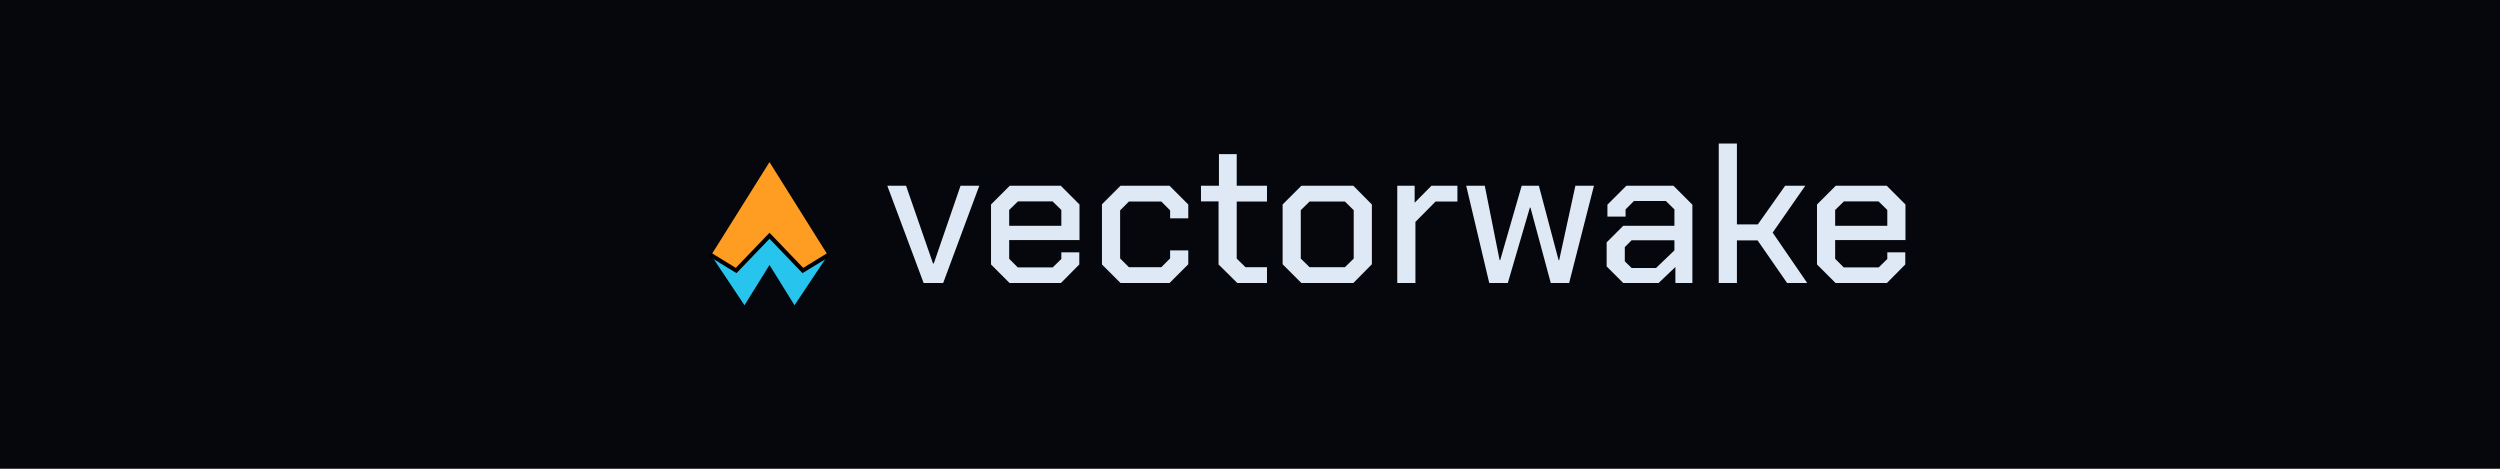
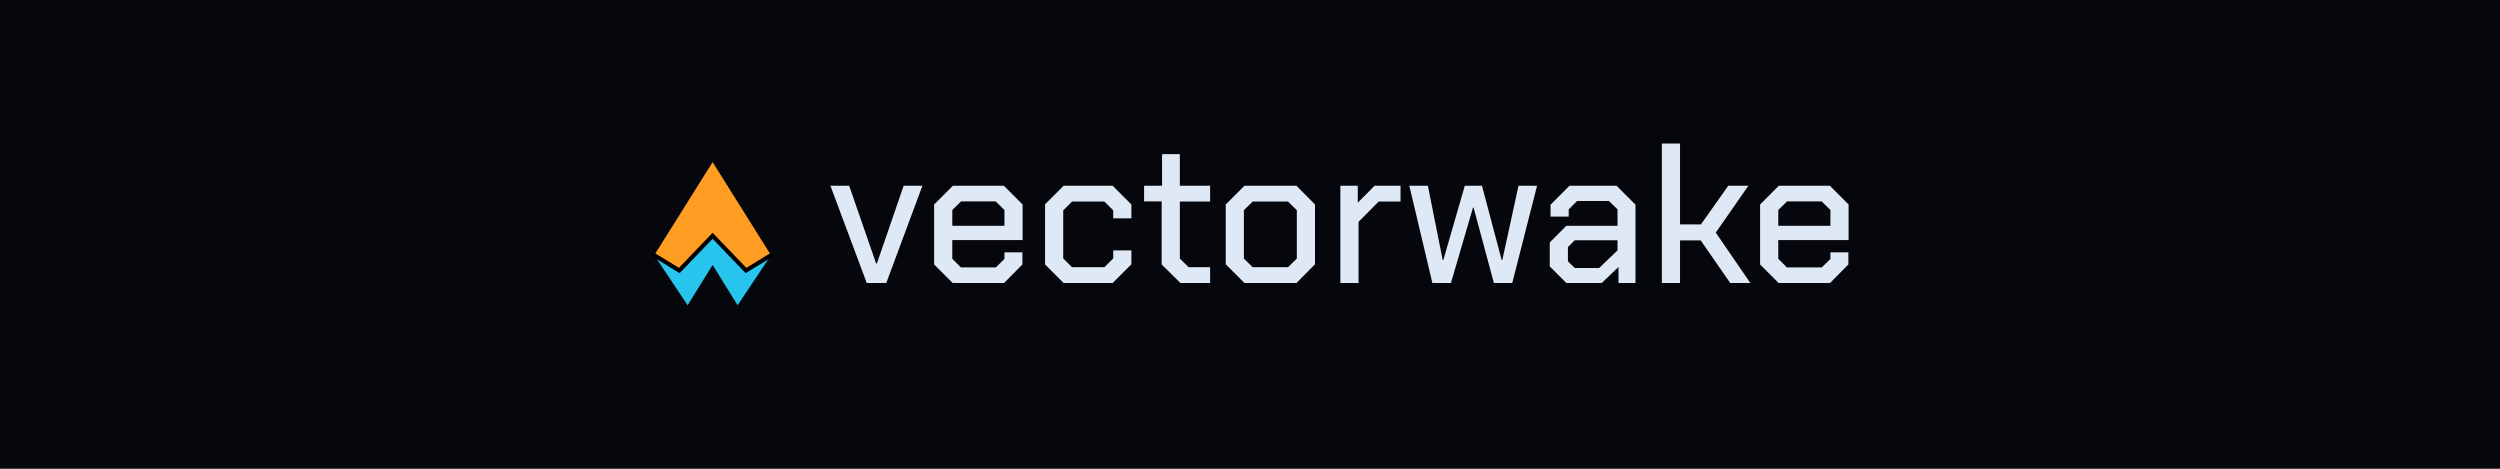
<svg xmlns="http://www.w3.org/2000/svg" width="1280" height="240" viewBox="0 0 1280 240" role="img" aria-label="vectorwake">
  <path d="M0,0H1280V240H0Z" fill="#05070c" />
-   <g transform="translate(364.1 83) scale(.7115)">
+   <g transform="translate(334.975 83) scale(.7115)">
    <path fill="#ff9d22" d="M42 0L84 67L66 78L42 53L18 78L0 67Z" />
    <path fill="#27c5ed" d="M0 67L18 78L42 53L66 78L84 67L60 103L42 74L24 103Z" />
    <path fill="none" stroke="#000" stroke-width="3" stroke-linecap="square" stroke-linejoin="miter" d="M0 67L18 78L42 53L66 78L84 67" />
  </g>
-   <path transform="translate(453.3,144.9)" d="M1 -49.8H10.6L24.4 -10H24.8L38.5 -49.8H48.1L29.6 0H19.6ZM54.1 -9.5V-40.2L63.7 -49.8H89.8L99.4 -40.2V-22H63.4V-12.4L67.8 -8H85.7L90.1 -12.3V-15.7H99.3V-9.5L89.9 0H63.6ZM90.1 -29.3V-37.4L85.6 -41.8H67.9L63.4 -37.4V-29.3ZM110.9 -9.5V-40.3L120.4 -49.8H145.5L155.1 -40.2V-33.1H145.8V-37.2L141.3 -41.7H124.7L120.2 -37.2V-12.6L124.7 -8.1H141.3L145.8 -12.6V-16.7H155.1V-9.6L145.5 0H120.4ZM170.6 -9.5V-41.8H161.6V-49.8H170.8V-66H179.9V-49.8H195.4V-41.7H179.9V-12.5L184.4 -8.1H195.4V0H180.2ZM203.4 -9.6V-40.2L213 -49.8H239.6L249.1 -40.2V-9.6L239.6 0H213ZM235.3 -8.1 239.8 -12.5V-37.3L235.3 -41.7H217.2L212.7 -37.3V-12.5L217.2 -8.1ZM262.1 -49.8H271V-41.1L279.6 -49.8H292.9V-41.7H281.7L271.4 -31.3V0H262.1ZM297.4 -49.8H306.9L314.5 -11.7H314.8L325.8 -49.8H334.6L344.7 -11.7H345L353.3 -49.8H362.8L350.1 0H340.7L330.3 -38.6H330L318.7 0H309.2ZM369.3 -8.5V-20.8L377.8 -29.3H404V-37.7L399.6 -42H383.3L379 -37.7V-34H369.7V-40.1L379.4 -49.8H403.5L413.2 -40.1V0H404.5V-8.2L395.9 0H377.8ZM394.6 -7.7 404 -16.7V-21.9H382.1L378.6 -18.4V-11.1L382.1 -7.7ZM426.7 -71.4H436V-30H446.7L460.7 -49.8H471L454.3 -25.8L472 0H461.7L446.6 -21.8H436V0H426.7ZM477 -9.5V-40.2L486.6 -49.8H512.7L522.3 -40.2V-22H486.3V-12.4L490.7 -8H508.6L513 -12.3V-15.7H522.2V-9.5L512.8 0H486.5ZM513 -29.3V-37.4L508.5 -41.8H490.8L486.3 -37.4V-29.3Z" fill="#dfe9f5" />
+   <path transform="translate(424.175,144.9)" d="M1 -49.8H10.6L24.4 -10H24.8L38.5 -49.8H48.1L29.6 0H19.6ZM54.1 -9.5V-40.2L63.7 -49.8H89.8L99.4 -40.2V-22H63.4V-12.4L67.8 -8H85.7L90.1 -12.3V-15.7H99.3V-9.5L89.9 0H63.6ZM90.1 -29.3V-37.4L85.6 -41.8H67.9L63.4 -37.4V-29.3ZM110.9 -9.5V-40.3L120.4 -49.8H145.5L155.1 -40.2V-33.1H145.8V-37.2L141.3 -41.7H124.7L120.2 -37.2V-12.6L124.7 -8.1H141.3L145.8 -12.6V-16.7H155.1V-9.6L145.5 0H120.4ZM170.6 -9.5V-41.8H161.6V-49.8H170.8V-66H179.9V-49.8H195.4V-41.7H179.9V-12.5L184.4 -8.1H195.4V0H180.2ZM203.4 -9.6V-40.2L213 -49.8H239.6L249.1 -40.2V-9.6L239.6 0H213ZM235.3 -8.1 239.8 -12.5V-37.3L235.3 -41.7H217.2L212.7 -37.3V-12.5L217.2 -8.1ZM262.1 -49.8H271V-41.1L279.6 -49.8H292.9V-41.7H281.7L271.4 -31.3V0H262.1ZM297.4 -49.8H306.9L314.5 -11.7H314.8L325.8 -49.8H334.6L344.7 -11.7H345L353.3 -49.8H362.8L350.1 0H340.7L330.3 -38.6H330L318.7 0H309.2ZM369.3 -8.5V-20.8L377.8 -29.3H404V-37.7L399.6 -42H383.3L379 -37.7V-34H369.7V-40.1L379.4 -49.8H403.5L413.2 -40.1V0H404.5V-8.2L395.9 0H377.8ZM394.6 -7.7 404 -16.7V-21.9H382.1L378.6 -18.4V-11.1L382.1 -7.7ZM426.7 -71.4H436V-30H446.7L460.7 -49.8H471L454.3 -25.8L472 0H461.7L446.6 -21.8H436V0H426.7ZM477 -9.5V-40.2L486.6 -49.8H512.7L522.3 -40.2V-22H486.3V-12.4L490.7 -8H508.6L513 -12.3V-15.7H522.2V-9.5L512.8 0H486.5ZM513 -29.3V-37.4L508.5 -41.8H490.8L486.3 -37.4V-29.3Z" fill="#dfe9f5" />
</svg>
